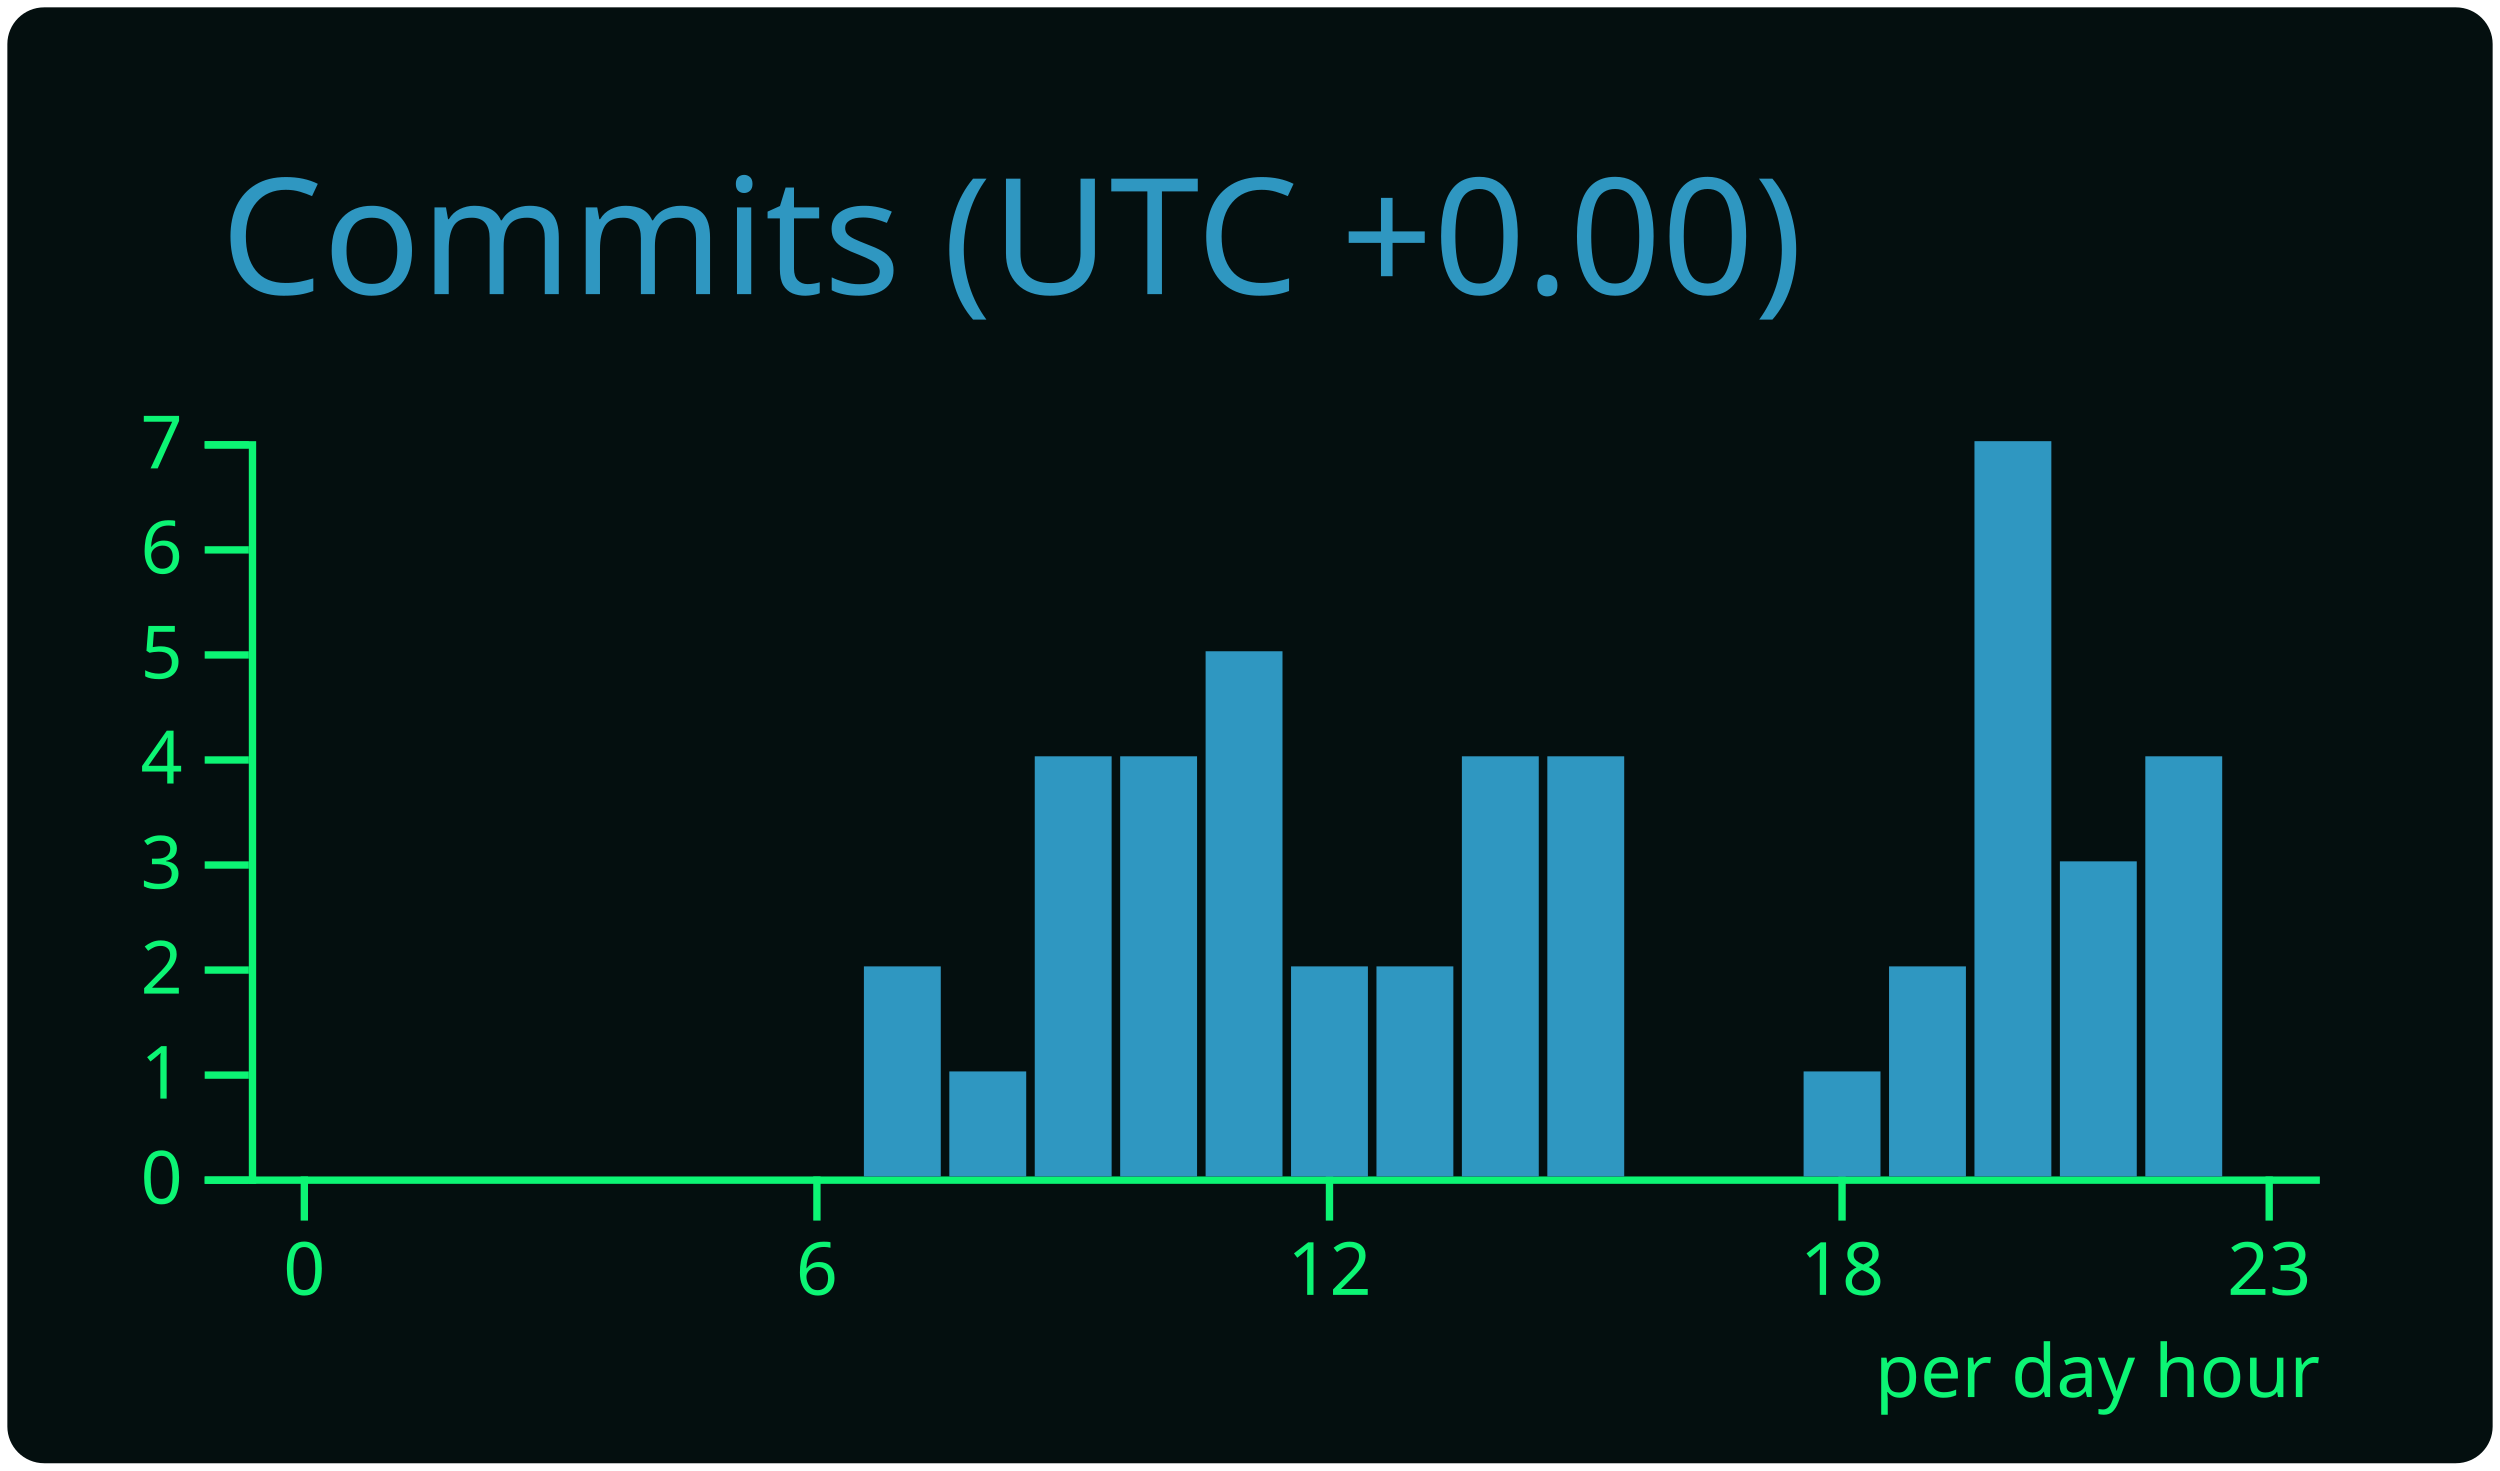
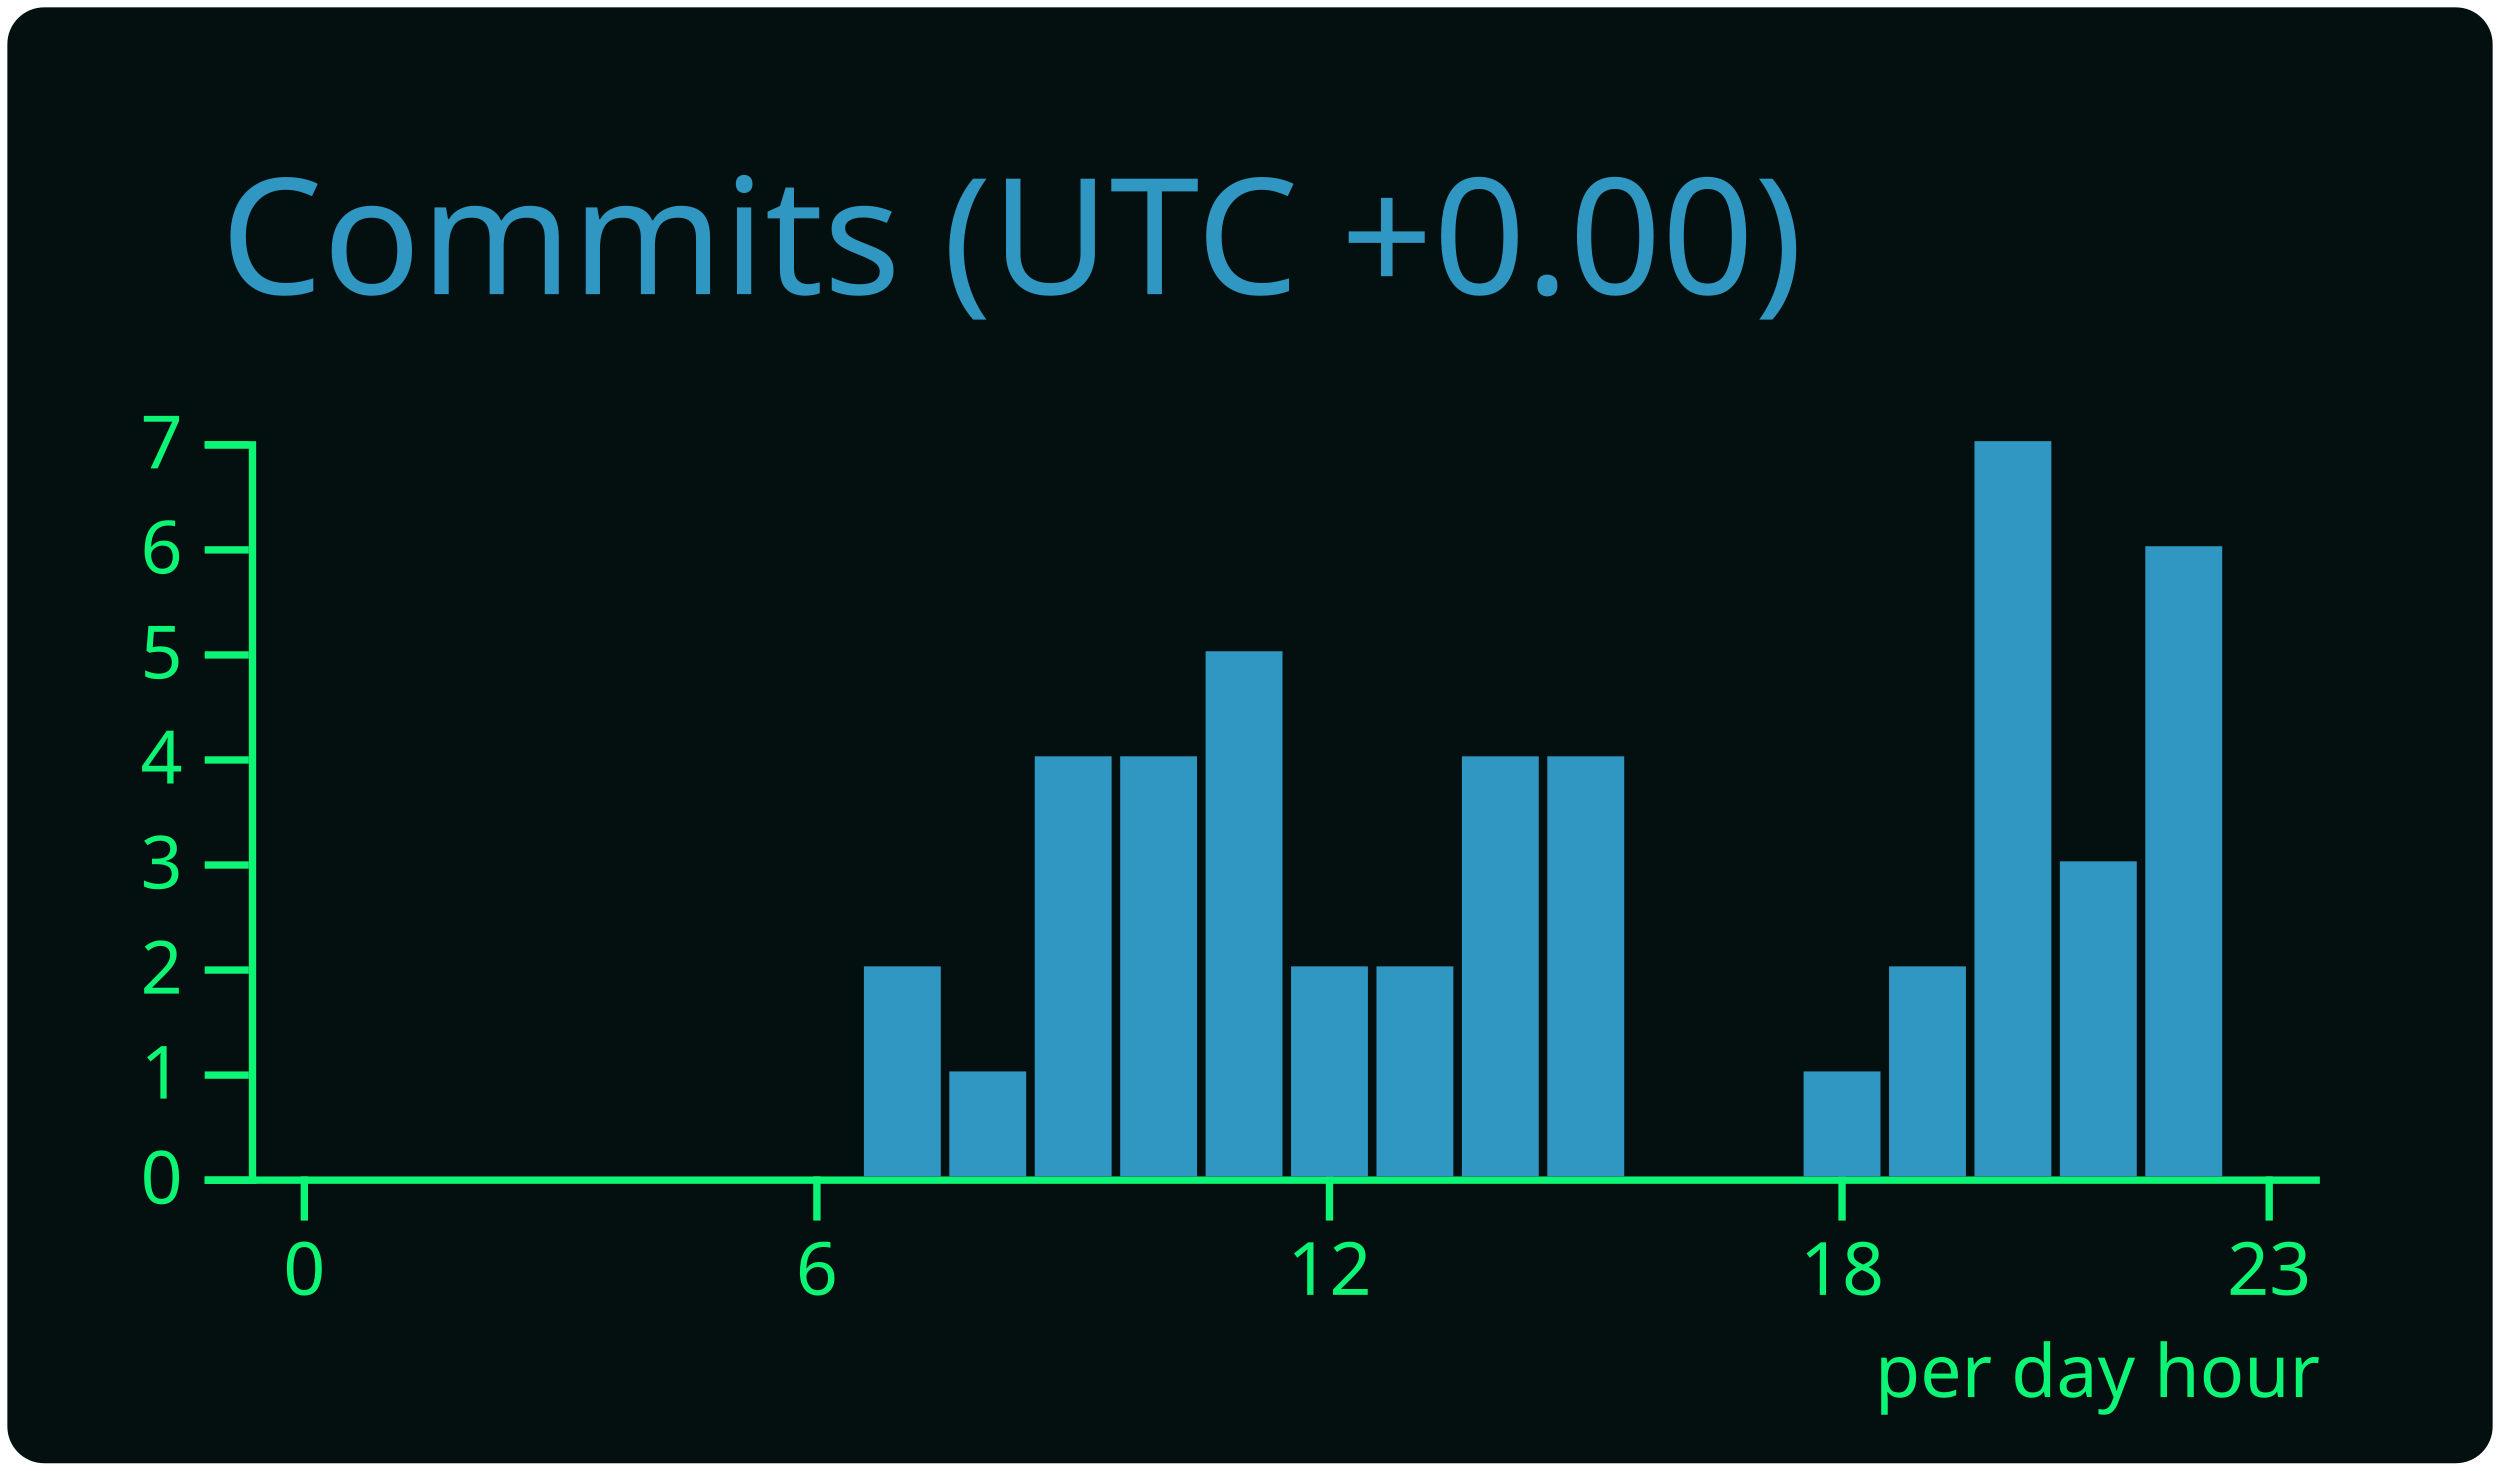
<svg xmlns="http://www.w3.org/2000/svg" width="340" height="200" viewBox="0 0 340 200">
  <style>* {
          font-family: 'Segoe UI', Ubuntu, "Helvetica Neue", Sans-Serif
        }</style>
  <rect x="1" y="1" rx="5" ry="5" height="99%" width="99.412%" stroke="#000000" stroke-width="1" fill="#040f0f" stroke-opacity="0" />
  <text x="30" y="40" style="font-size: 22px; fill: #2f97c1;">Commits (UTC +0.00)</text>
  <g transform="translate(0,40)">
    <g color="#2f97c1" transform="translate(35,20)">
      <g color="#0cf574" transform="translate(0,100)" fill="none" font-size="10" font-family="sans-serif" text-anchor="middle">
        <path class="domain" stroke="currentColor" d="M-1.162,0.5H280.5" />
        <g class="tick" opacity="1" transform="translate(6.390041,0)">
          <line stroke="currentColor" y2="6" />
          <text fill="currentColor" y="9" dy="0.71em">0</text>
        </g>
        <g class="tick" opacity="1" transform="translate(76.09959,0)">
          <line stroke="currentColor" y2="6" />
          <text fill="currentColor" y="9" dy="0.71em">6</text>
        </g>
        <g class="tick" opacity="1" transform="translate(145.8091,0)">
          <line stroke="currentColor" y2="6" />
          <text fill="currentColor" y="9" dy="0.71em">12</text>
        </g>
        <g class="tick" opacity="1" transform="translate(215.5187,0)">
          <line stroke="currentColor" y2="6" />
          <text fill="currentColor" y="9" dy="0.71em">18</text>
        </g>
        <g class="tick" opacity="1" transform="translate(273.61,0)">
          <line stroke="currentColor" y2="6" />
          <text fill="currentColor" y="9" dy="0.71em">23</text>
        </g>
      </g>
      <g color="#0cf574" transform="translate(-1.161826,0)" fill="none" font-size="10" font-family="sans-serif" text-anchor="end">
        <path class="domain" stroke="currentColor" d="M-6,100.5H0.5V0.5H-6" />
        <g class="tick" opacity="1" transform="translate(0,100.5)">
          <line stroke="currentColor" x2="-6" />
          <text fill="currentColor" x="-9" dy="0.32em">0</text>
        </g>
        <g class="tick" opacity="1" transform="translate(0,86.21429)">
          <line stroke="currentColor" x2="-6" />
          <text fill="currentColor" x="-9" dy="0.32em">1</text>
        </g>
        <g class="tick" opacity="1" transform="translate(0,71.92857)">
          <line stroke="currentColor" x2="-6" />
          <text fill="currentColor" x="-9" dy="0.32em">2</text>
        </g>
        <g class="tick" opacity="1" transform="translate(0,57.64286)">
          <line stroke="currentColor" x2="-6" />
          <text fill="currentColor" x="-9" dy="0.32em">3</text>
        </g>
        <g class="tick" opacity="1" transform="translate(0,43.35714)">
          <line stroke="currentColor" x2="-6" />
          <text fill="currentColor" x="-9" dy="0.32em">4</text>
        </g>
        <g class="tick" opacity="1" transform="translate(0,29.07143)">
          <line stroke="currentColor" x2="-6" />
          <text fill="currentColor" x="-9" dy="0.32em">5</text>
        </g>
        <g class="tick" opacity="1" transform="translate(0,14.78571)">
          <line stroke="currentColor" x2="-6" />
          <text fill="currentColor" x="-9" dy="0.32em">6</text>
        </g>
        <g class="tick" opacity="1" transform="translate(0,0.5)">
          <line stroke="currentColor" x2="-6" />
          <text fill="currentColor" x="-9" dy="0.32em">7</text>
        </g>
      </g>
      <rect class="bar" fill="#2f97c1" x="1.162" y="100" width="10.456" height="0" />
      <rect class="bar" fill="#2f97c1" x="12.78" y="100" width="10.456" height="0" />
      <rect class="bar" fill="#2f97c1" x="24.398" y="100" width="10.456" height="0" />
      <rect class="bar" fill="#2f97c1" x="36.017" y="100" width="10.456" height="0" />
      <rect class="bar" fill="#2f97c1" x="47.635" y="100" width="10.456" height="0" />
      <rect class="bar" fill="#2f97c1" x="59.253" y="100" width="10.456" height="0" />
      <rect class="bar" fill="#2f97c1" x="70.871" y="100" width="10.456" height="0" />
      <rect class="bar" fill="#2f97c1" x="82.49" y="71.429" width="10.456" height="28.571" />
      <rect class="bar" fill="#2f97c1" x="94.108" y="85.714" width="10.456" height="14.286" />
      <rect class="bar" fill="#2f97c1" x="105.726" y="42.857" width="10.456" height="57.143" />
      <rect class="bar" fill="#2f97c1" x="117.344" y="42.857" width="10.456" height="57.143" />
      <rect class="bar" fill="#2f97c1" x="128.963" y="28.571" width="10.456" height="71.429" />
      <rect class="bar" fill="#2f97c1" x="140.581" y="71.429" width="10.456" height="28.571" />
      <rect class="bar" fill="#2f97c1" x="152.199" y="71.429" width="10.456" height="28.571" />
      <rect class="bar" fill="#2f97c1" x="163.817" y="42.857" width="10.456" height="57.143" />
      <rect class="bar" fill="#2f97c1" x="175.436" y="42.857" width="10.456" height="57.143" />
      <rect class="bar" fill="#2f97c1" x="187.054" y="100" width="10.456" height="0" />
      <rect class="bar" fill="#2f97c1" x="198.672" y="100" width="10.456" height="0" />
      <rect class="bar" fill="#2f97c1" x="210.29" y="85.714" width="10.456" height="14.286" />
      <rect class="bar" fill="#2f97c1" x="221.909" y="71.429" width="10.456" height="28.571" />
      <rect class="bar" fill="#2f97c1" x="233.527" y="0" width="10.456" height="100" />
      <rect class="bar" fill="#2f97c1" x="245.145" y="57.143" width="10.456" height="42.857" />
-       <rect class="bar" fill="#2f97c1" x="256.763" y="42.857" width="10.456" height="57.143" />
+       <rect class="bar" fill="#2f97c1" x="256.763" y="14.286" width="10.456" height="85.714" />
      <rect class="bar" fill="#2f97c1" x="268.382" y="100" width="10.456" height="0" />
      <g>
        <text y="130" x="220" style="fill: #0cf574; font-size: 10px;">per day hour</text>
      </g>
    </g>
  </g>
</svg>
